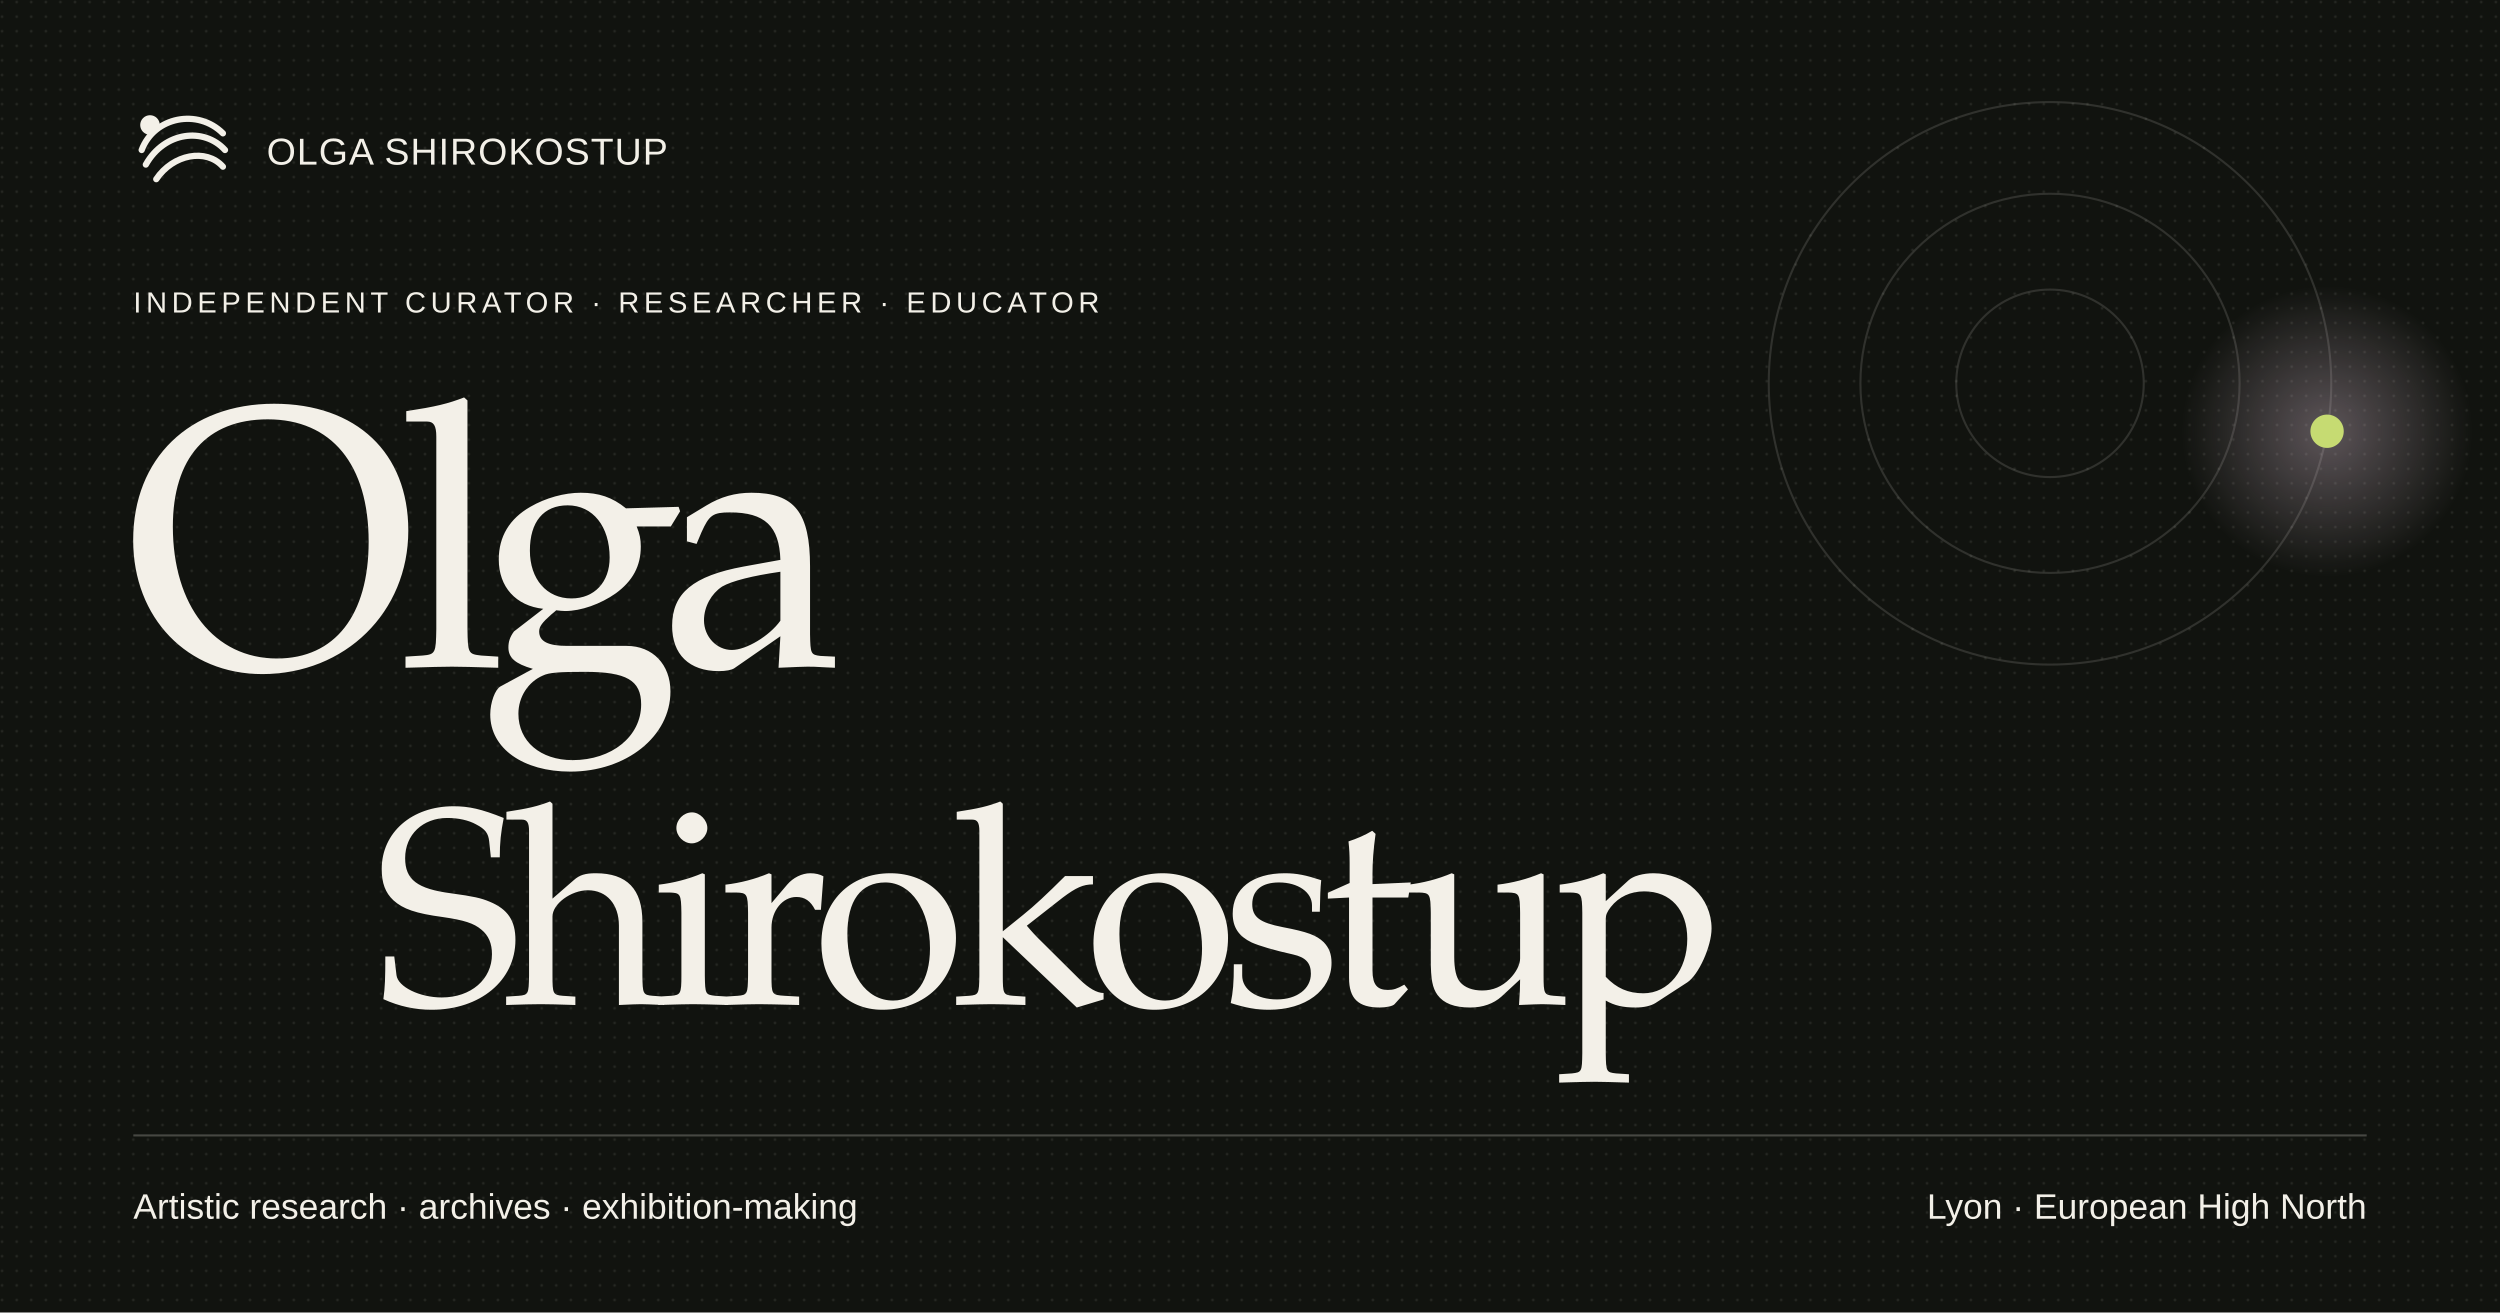
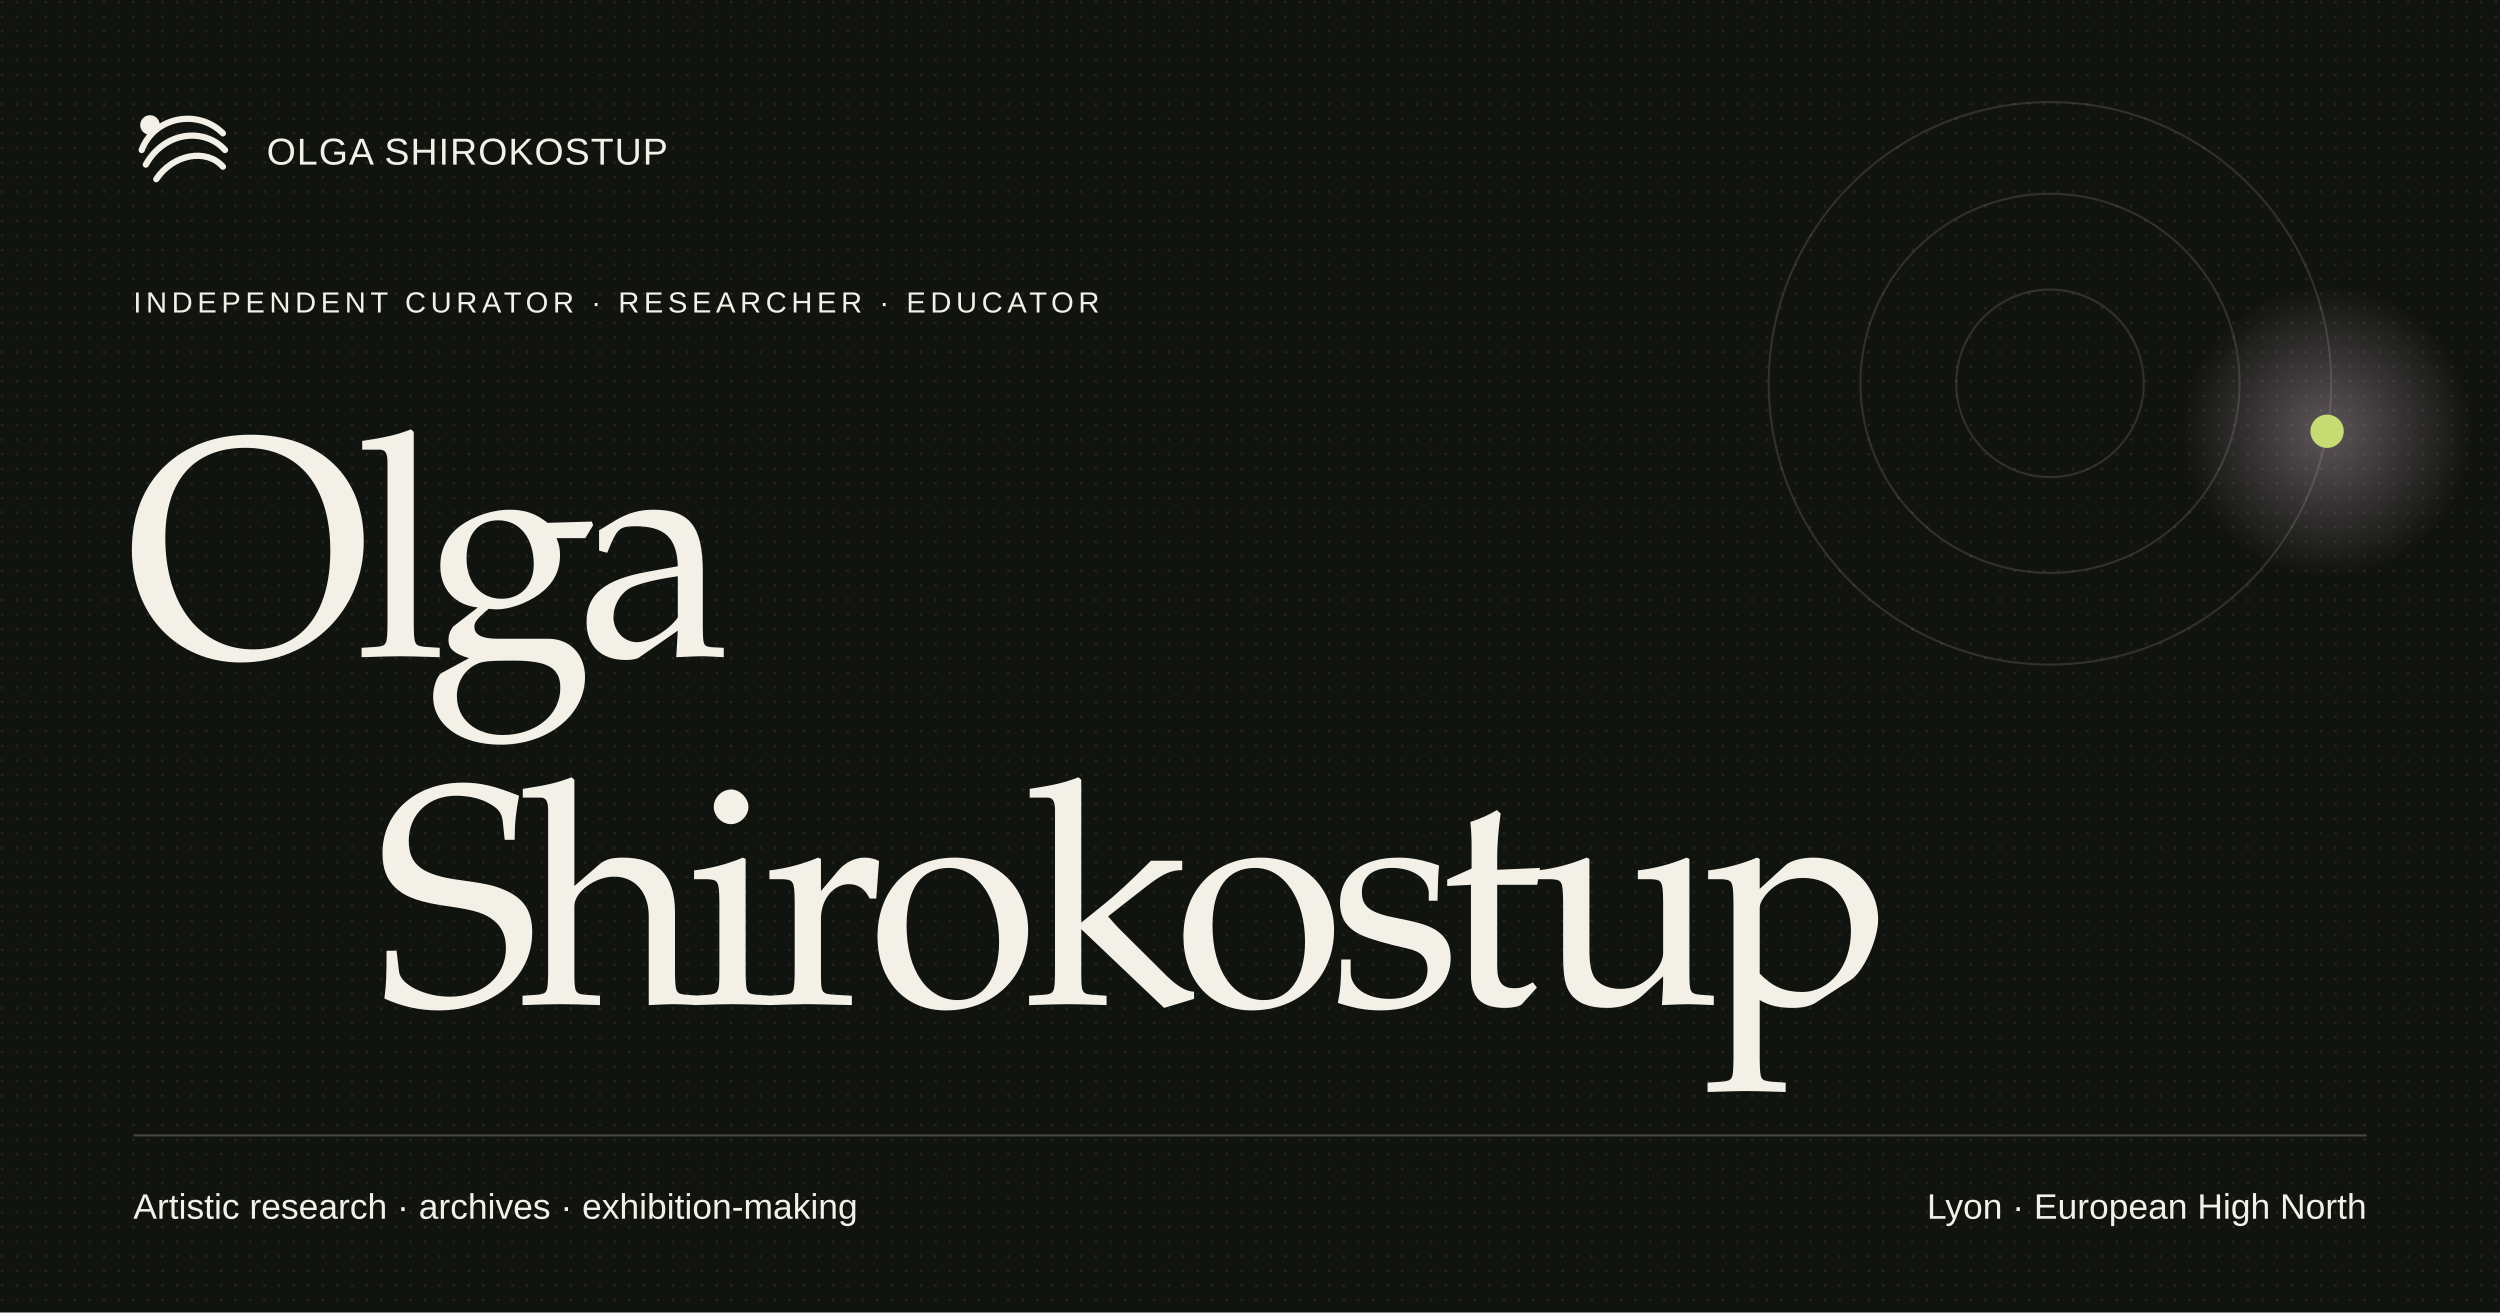
<svg xmlns="http://www.w3.org/2000/svg" width="1200" height="630" viewBox="0 0 1200 630" role="img" aria-labelledby="title desc">
  <defs>
    <pattern id="paper-dots" width="7" height="7" patternUnits="userSpaceOnUse">
      <circle cx="1" cy="1" r="0.7" fill="#f3f0e8" opacity="0.08" />
    </pattern>
    <radialGradient id="glow" cx="50%" cy="50%" r="50%">
      <stop offset="0" stop-color="#d7bfd0" stop-opacity="0.38" />
      <stop offset="1" stop-color="#d7bfd0" stop-opacity="0" />
    </radialGradient>
  </defs>
  <rect width="1200" height="630" fill="#11130f" />
  <rect width="1200" height="630" fill="url(#paper-dots)" />
  <g transform="translate(64 48)" fill="none" stroke="#f3f0e8" stroke-linecap="round" stroke-linejoin="round" stroke-width="3">
    <path d="M4 24C10 8 31 4 43 16" />
    <path d="M6 31c9-16 28-18 38-7" />
    <path d="M11 38c8-12 24-15 32-6" />
    <circle cx="8" cy="12" r="4.7" fill="#f3f0e8" stroke="none" />
  </g>
  <text x="128" y="79" fill="#f3f0e8" font-family="Arial, Helvetica, sans-serif" font-size="18" letter-spacing="0.5">OLGA SHIROKOSTUP</text>
  <text x="64" y="150" fill="#f3f0e8" font-family="Arial, Helvetica, sans-serif" font-size="14" letter-spacing="2.2">INDEPENDENT CURATOR · RESEARCHER · EDUCATOR</text>
-   <text x="60" y="320" fill="#f3f0e8" font-family="Iowan Old Style, Palatino Linotype, Book Antiqua, Palatino, Georgia, serif" font-size="178" letter-spacing="-9">Olga</text>
-   <text x="180" y="482" fill="#f3f0e8" font-family="Iowan Old Style, Palatino Linotype, Book Antiqua, Palatino, Georgia, serif" font-size="134" letter-spacing="-7">Shirokostup</text>
+   <text x="60" y="315" fill="#f3f0e8" font-family="Iowan Old Style, Palatino Linotype, Book Antiqua, Palatino, Georgia, serif" font-size="150" letter-spacing="-7.5">Olga</text>
+   <text x="180" y="482" fill="#f3f0e8" font-family="Iowan Old Style, Palatino Linotype, Book Antiqua, Palatino, Georgia, serif" font-size="150" letter-spacing="-7.5">Shirokostup</text>
  <g fill="none" stroke="#f3f0e8" opacity="0.14">
    <circle cx="984" cy="184" r="135" />
    <circle cx="984" cy="184" r="91" />
    <circle cx="984" cy="184" r="45" />
  </g>
  <circle cx="1117" cy="207" r="70" fill="url(#glow)" />
  <circle cx="1117" cy="207" r="8" fill="#c6db72" />
  <line x1="64" y1="545" x2="1136" y2="545" stroke="#f3f0e8" opacity="0.24" />
  <text x="64" y="585" fill="#f3f0e8" font-family="Arial, Helvetica, sans-serif" font-size="17">Artistic research · archives · exhibition-making</text>
  <text x="1136" y="585" fill="#f3f0e8" font-family="Arial, Helvetica, sans-serif" font-size="17" text-anchor="end">Lyon · European High North</text>
</svg>
